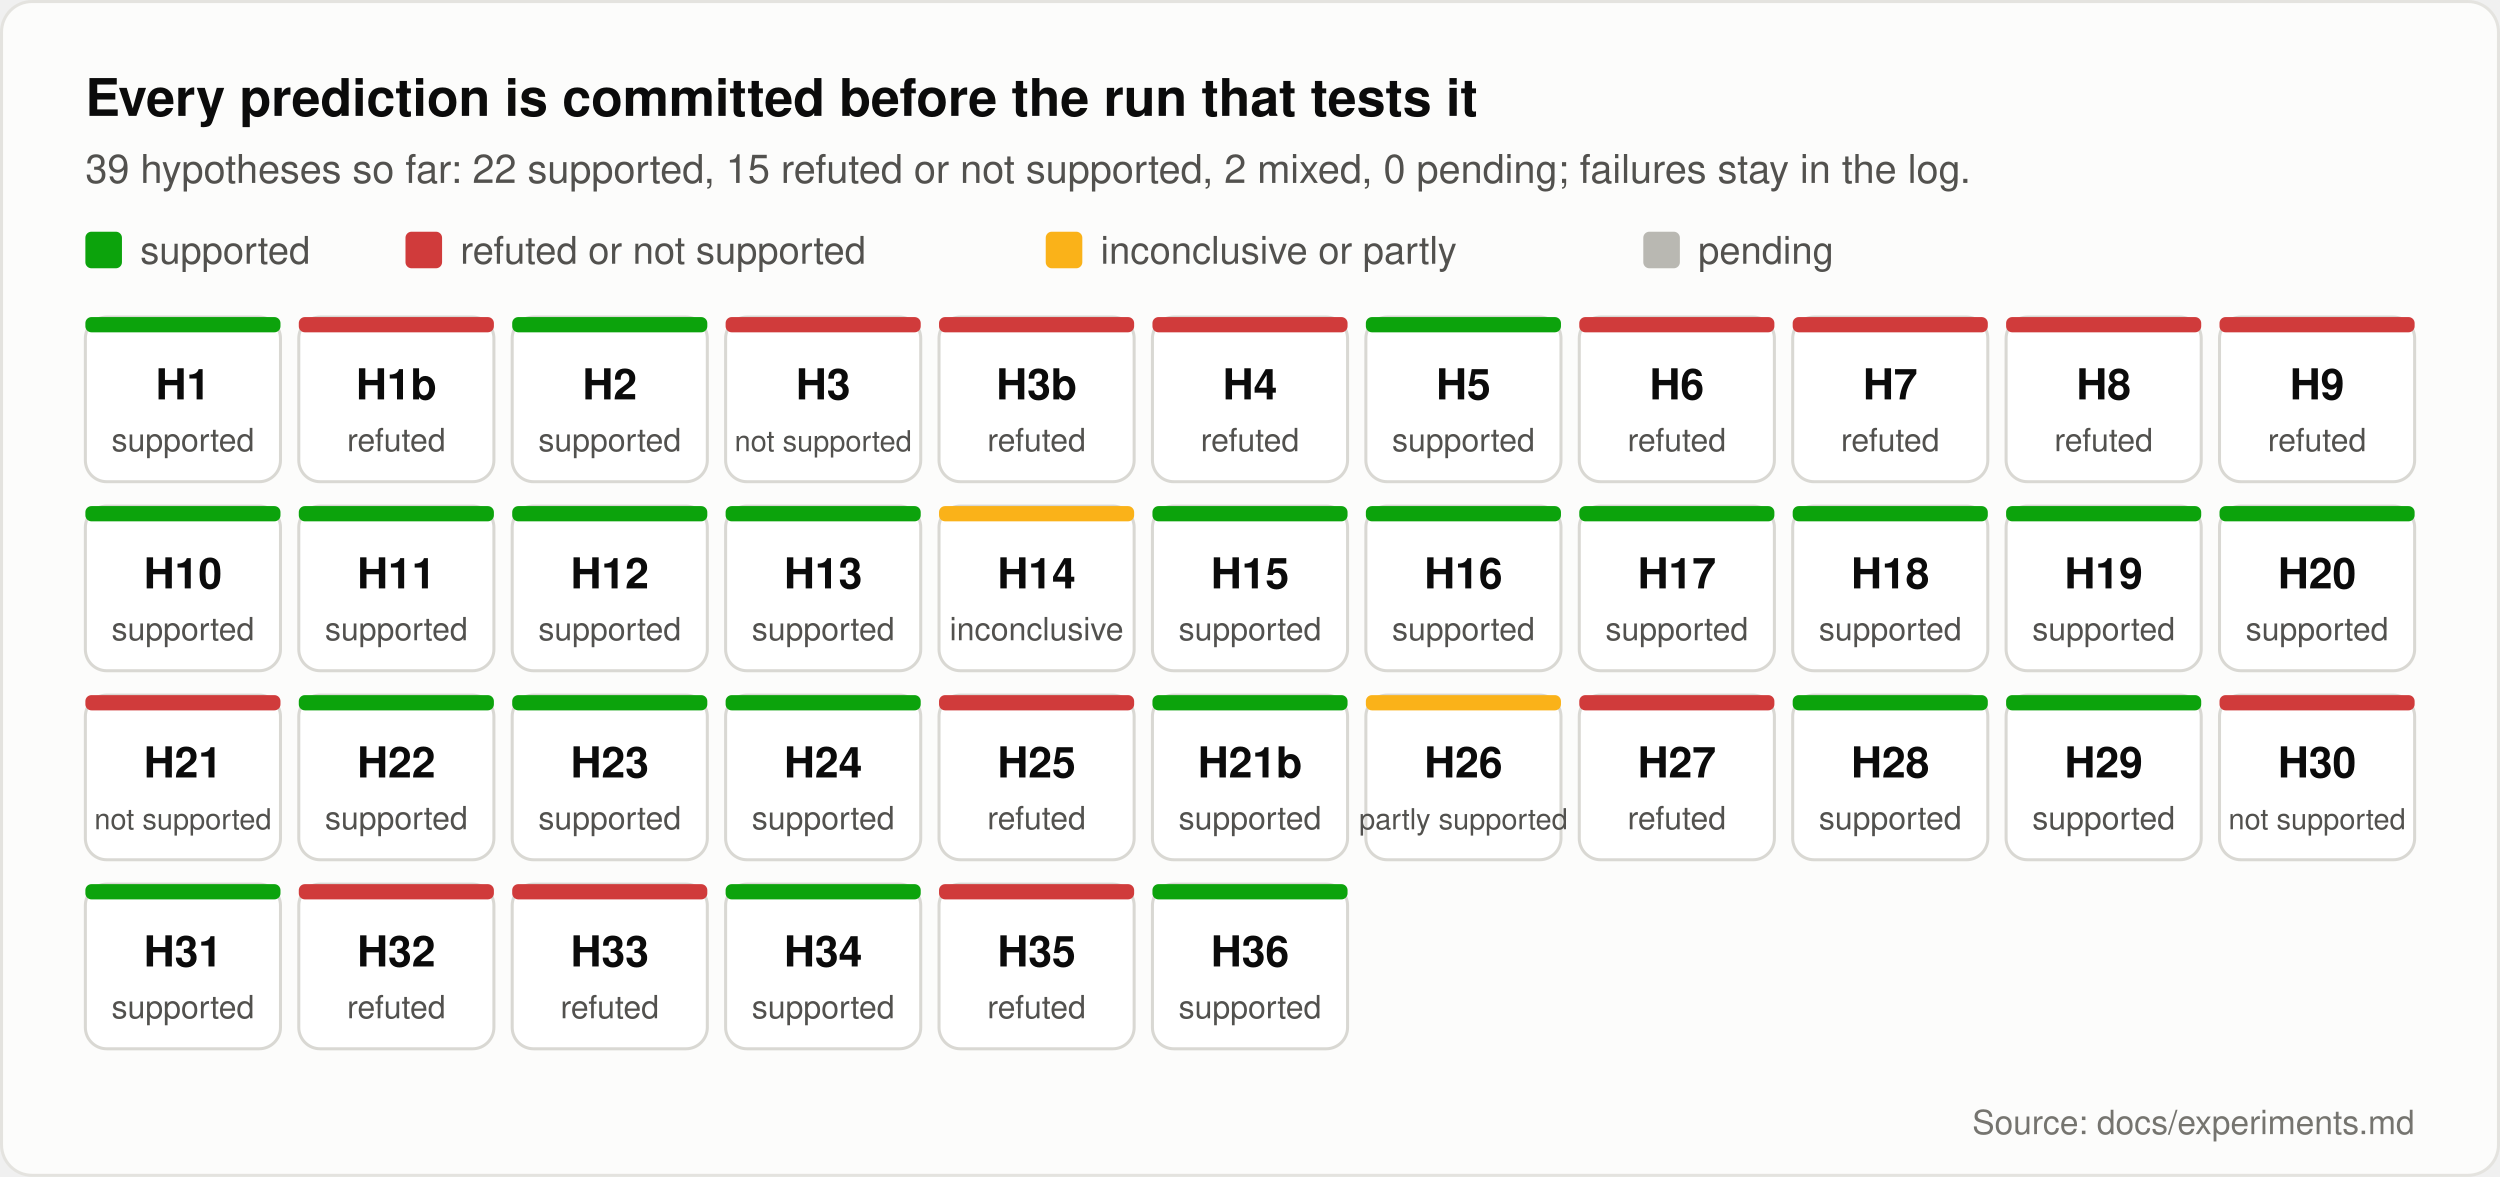
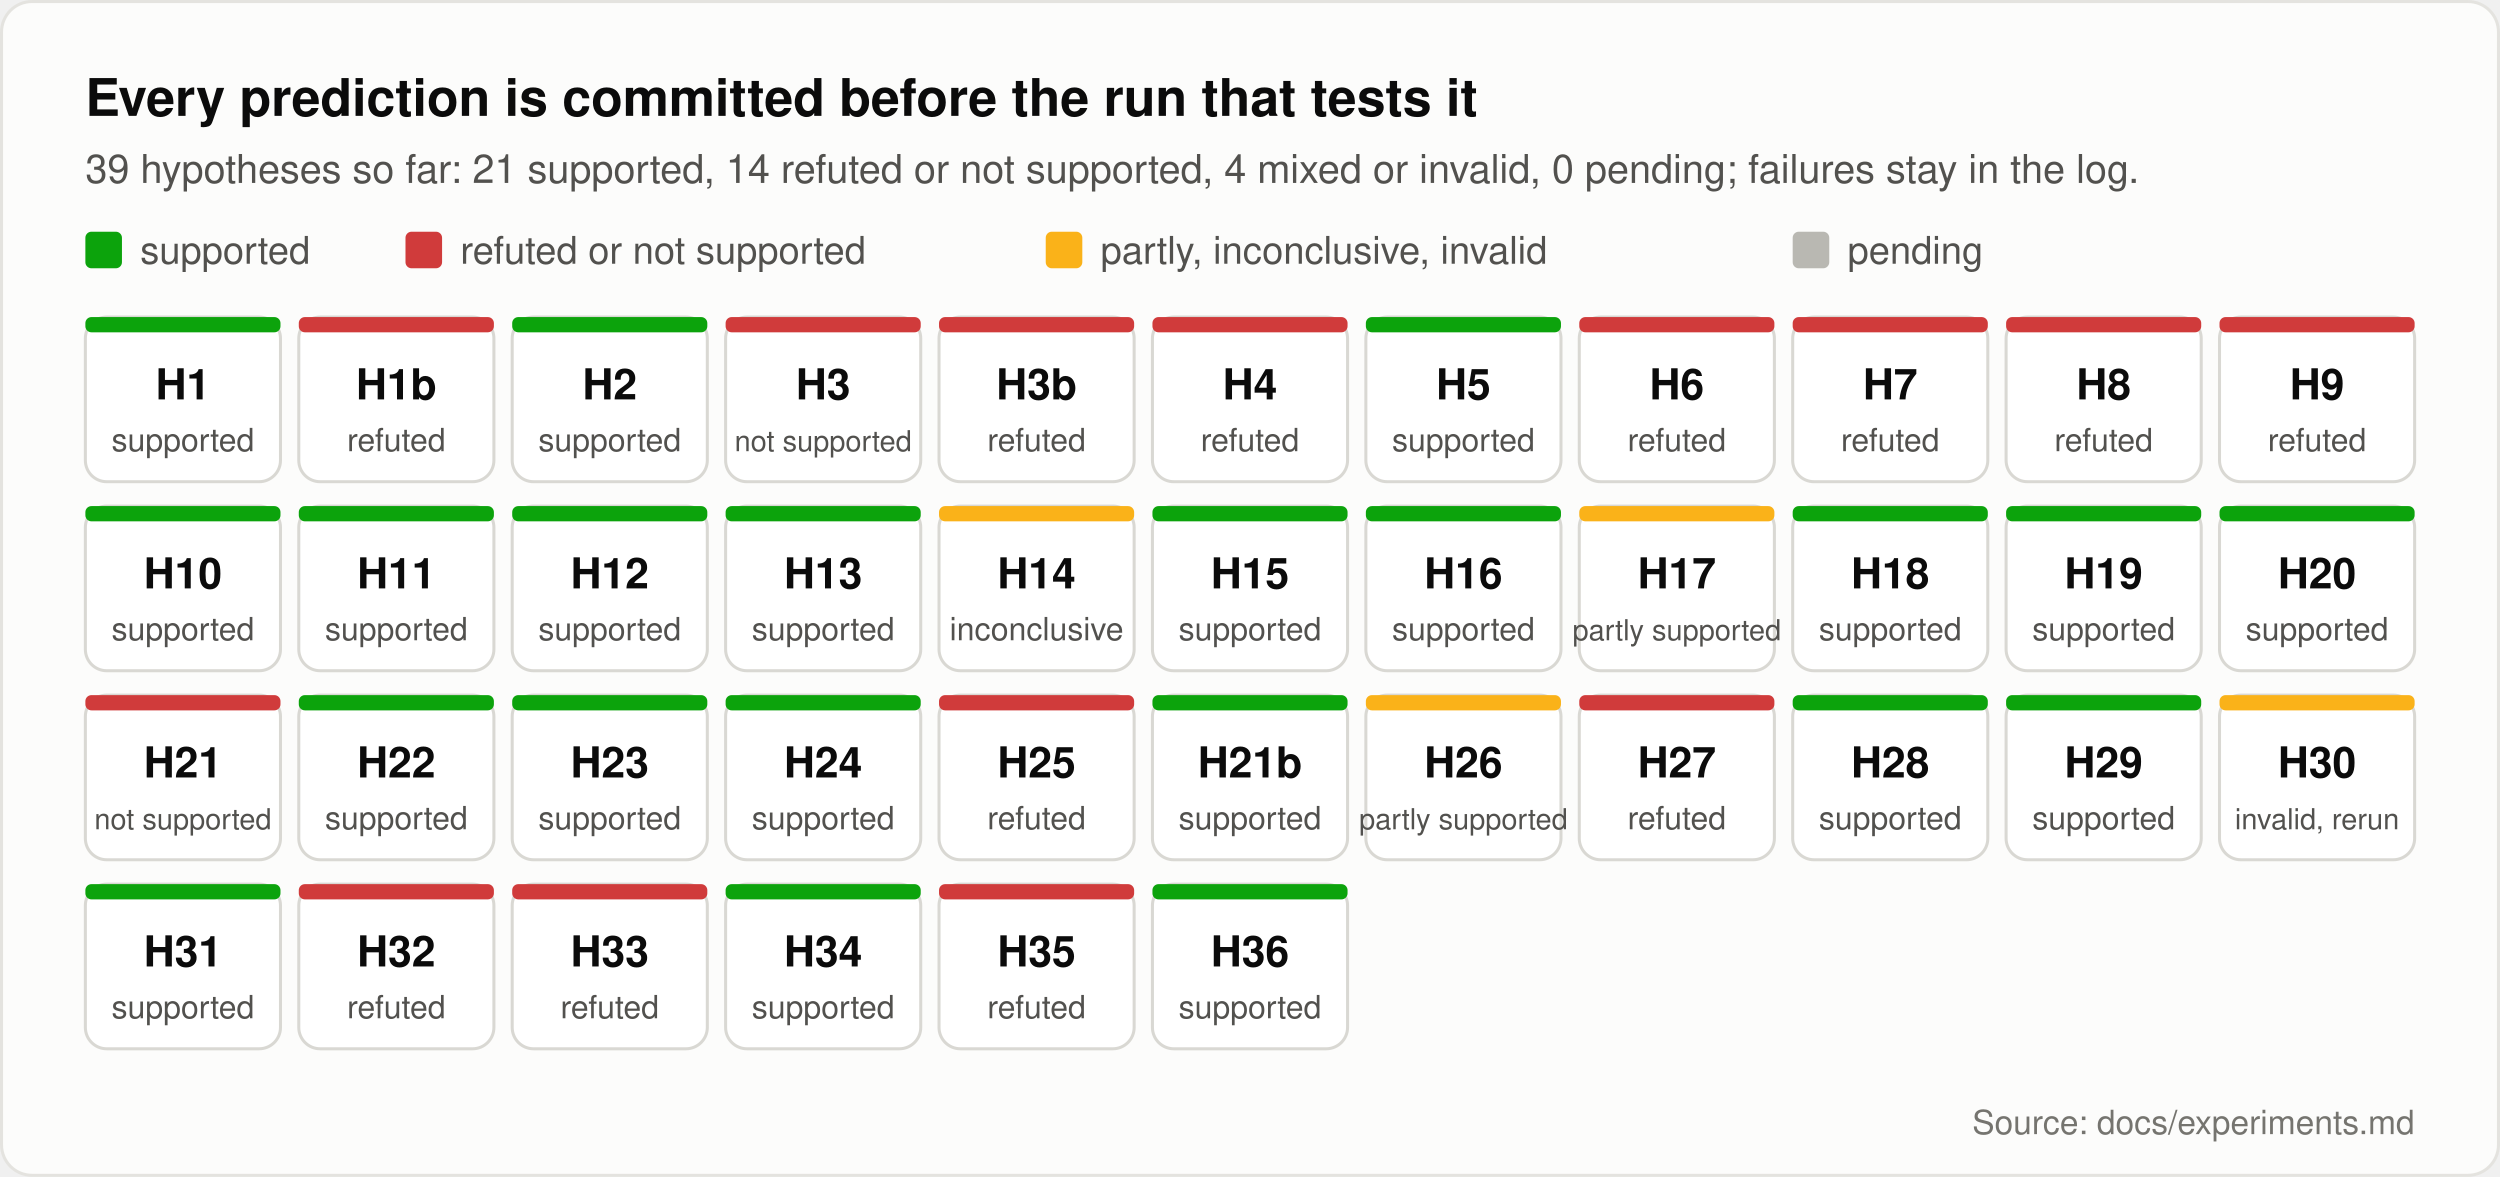
<svg xmlns="http://www.w3.org/2000/svg" width="820" height="386" viewBox="0 0 820 386" role="img" aria-labelledby="title desc">
  <style>
  .bg { fill: #fcfcfb; } .frame { fill: none; stroke: #e4e3df; }
  .t1 { fill: #0b0b0b; } .t2 { fill: #52514e; } .t3 { fill: #75746f; }
  .grid { stroke: #e4e3df; stroke-width: 1; } .axis { stroke: #b9b8b2; stroke-width: 1; }
  .s1 { fill: #2a78d6; } .s2 { fill: #eb6834; } .s3 { fill: #1baf7a; }
  .l1 { stroke: #2a78d6; } .l2 { stroke: #eb6834; } .l3 { stroke: #1baf7a; }
  .ring { stroke: #fcfcfb; stroke-width: 2; }
  .box { fill: #f3f2ee; stroke: #d9d8d3; stroke-width: 1; }
  .hot { fill: #e6eefa; stroke: #2a78d6; stroke-width: 1.5; }
  .wire { stroke: #75746f; stroke-width: 1.5; fill: none; }
  .tip { fill: #75746f; }
  .bracket { stroke: #2a78d6; stroke-width: 1.5; fill: none; stroke-dasharray: 5 4; }
  .tile { fill: #f3f2ee; } .big { fill: #0b0b0b; } .accent { fill: #2a78d6; }
  .good { fill: #0ca30c; } .bad { fill: #d03b3b; } .warn { fill: #fab219; } .none { fill: #b9b8b2; }
  .chip { fill: #ffffff; stroke: #d9d8d3; stroke-width: 1; }
  @media (prefers-color-scheme: dark) {
    .bg { fill: #1a1a19; } .frame { stroke: #383835; }
    .t1 { fill: #f0efec; } .t2 { fill: #c3c2b7; } .t3 { fill: #9a998f; }
    .grid { stroke: #2e2e2c; } .axis { stroke: #57564f; }
    .s1 { fill: #3987e5; } .s2 { fill: #d95926; } .s3 { fill: #199e70; }
    .l1 { stroke: #3987e5; } .l2 { stroke: #d95926; } .l3 { stroke: #199e70; }
    .ring { stroke: #1a1a19; }
    .box { fill: #242422; stroke: #46453f; }
    .hot { fill: #1c2a3d; stroke: #3987e5; }
    .wire { stroke: #9a998f; } .tip { fill: #9a998f; }
    .bracket { stroke: #3987e5; }
    .tile { fill: #242422; } .big { fill: #f0efec; } .accent { fill: #3987e5; }
    .none { fill: #57564f; } .chip { fill: #1f1f1e; stroke: #46453f; }
  }
</style>
  <rect class="bg" x="0.5" y="0.5" width="819" height="385" rx="10" />
  <rect class="frame" x="0.5" y="0.5" width="819" height="385" rx="10" />
  <text x="28.0" y="38.0" class="t1" font-family="ui-sans-serif, -apple-system, BlinkMacSystemFont, 'Segoe UI', Helvetica, Arial, sans-serif" font-size="17" font-weight="600" text-anchor="start">Every prediction is committed before the run that tests it</text>
-   <text x="28.0" y="60.0" class="t2" font-family="ui-sans-serif, -apple-system, BlinkMacSystemFont, 'Segoe UI', Helvetica, Arial, sans-serif" font-size="13" font-weight="400" text-anchor="start">39 hypotheses so far: 22 supported, 15 refuted or not supported, 2 mixed, 0 pending; failures stay in the log.</text>
+   <text x="28.0" y="60.0" class="t2" font-family="ui-sans-serif, -apple-system, BlinkMacSystemFont, 'Segoe UI', Helvetica, Arial, sans-serif" font-size="13" font-weight="400" text-anchor="start">39 hypotheses so far: 21 supported, 14 refuted or not supported, 4 mixed or invalid, 0 pending; failures stay in the log.</text>
  <rect class="good" x="28" y="76" width="12" height="12" rx="2" />
  <text x="46.0" y="86.5" class="t2" font-family="ui-sans-serif, -apple-system, BlinkMacSystemFont, 'Segoe UI', Helvetica, Arial, sans-serif" font-size="12.5" font-weight="400" text-anchor="start">supported</text>
  <rect class="bad" x="133.0" y="76" width="12" height="12" rx="2" />
  <text x="151.0" y="86.5" class="t2" font-family="ui-sans-serif, -apple-system, BlinkMacSystemFont, 'Segoe UI', Helvetica, Arial, sans-serif" font-size="12.5" font-weight="400" text-anchor="start">refuted or not supported</text>
  <rect class="warn" x="343.0" y="76" width="12" height="12" rx="2" />
-   <text x="361.0" y="86.5" class="t2" font-family="ui-sans-serif, -apple-system, BlinkMacSystemFont, 'Segoe UI', Helvetica, Arial, sans-serif" font-size="12.5" font-weight="400" text-anchor="start">inconclusive or partly</text>
-   <rect class="none" x="539.0" y="76" width="12" height="12" rx="2" />
-   <text x="557.0" y="86.5" class="t2" font-family="ui-sans-serif, -apple-system, BlinkMacSystemFont, 'Segoe UI', Helvetica, Arial, sans-serif" font-size="12.5" font-weight="400" text-anchor="start">pending</text>
+   <text x="361.0" y="86.5" class="t2" font-family="ui-sans-serif, -apple-system, BlinkMacSystemFont, 'Segoe UI', Helvetica, Arial, sans-serif" font-size="12.5" font-weight="400" text-anchor="start">partly, inconclusive, invalid</text>
+   <rect class="none" x="588.0" y="76" width="12" height="12" rx="2" />
+   <text x="606.0" y="86.5" class="t2" font-family="ui-sans-serif, -apple-system, BlinkMacSystemFont, 'Segoe UI', Helvetica, Arial, sans-serif" font-size="12.5" font-weight="400" text-anchor="start">pending</text>
  <rect class="chip" x="28" y="104" width="64" height="54" rx="7" />
  <rect class="good" x="28" y="104" width="64" height="5" rx="2" />
  <text x="60.0" y="131.0" class="t1" font-family="ui-sans-serif, -apple-system, BlinkMacSystemFont, 'Segoe UI', Helvetica, Arial, sans-serif" font-size="14" font-weight="700" text-anchor="middle">H1</text>
  <text x="60.0" y="148.0" class="t2" font-family="ui-sans-serif, -apple-system, BlinkMacSystemFont, 'Segoe UI', Helvetica, Arial, sans-serif" font-size="10.5" font-weight="400" text-anchor="middle">supported</text>
  <rect class="chip" x="98" y="104" width="64" height="54" rx="7" />
  <rect class="bad" x="98" y="104" width="64" height="5" rx="2" />
  <text x="130.0" y="131.0" class="t1" font-family="ui-sans-serif, -apple-system, BlinkMacSystemFont, 'Segoe UI', Helvetica, Arial, sans-serif" font-size="14" font-weight="700" text-anchor="middle">H1b</text>
  <text x="130.0" y="148.0" class="t2" font-family="ui-sans-serif, -apple-system, BlinkMacSystemFont, 'Segoe UI', Helvetica, Arial, sans-serif" font-size="10.5" font-weight="400" text-anchor="middle">refuted</text>
  <rect class="chip" x="168" y="104" width="64" height="54" rx="7" />
  <rect class="good" x="168" y="104" width="64" height="5" rx="2" />
  <text x="200.0" y="131.0" class="t1" font-family="ui-sans-serif, -apple-system, BlinkMacSystemFont, 'Segoe UI', Helvetica, Arial, sans-serif" font-size="14" font-weight="700" text-anchor="middle">H2</text>
  <text x="200.0" y="148.0" class="t2" font-family="ui-sans-serif, -apple-system, BlinkMacSystemFont, 'Segoe UI', Helvetica, Arial, sans-serif" font-size="10.5" font-weight="400" text-anchor="middle">supported</text>
  <rect class="chip" x="238" y="104" width="64" height="54" rx="7" />
  <rect class="bad" x="238" y="104" width="64" height="5" rx="2" />
  <text x="270.0" y="131.0" class="t1" font-family="ui-sans-serif, -apple-system, BlinkMacSystemFont, 'Segoe UI', Helvetica, Arial, sans-serif" font-size="14" font-weight="700" text-anchor="middle">H3</text>
  <text x="270.0" y="148.0" class="t2" font-family="ui-sans-serif, -apple-system, BlinkMacSystemFont, 'Segoe UI', Helvetica, Arial, sans-serif" font-size="9.5" font-weight="400" text-anchor="middle">not supported</text>
  <rect class="chip" x="308" y="104" width="64" height="54" rx="7" />
  <rect class="bad" x="308" y="104" width="64" height="5" rx="2" />
  <text x="340.0" y="131.0" class="t1" font-family="ui-sans-serif, -apple-system, BlinkMacSystemFont, 'Segoe UI', Helvetica, Arial, sans-serif" font-size="14" font-weight="700" text-anchor="middle">H3b</text>
  <text x="340.0" y="148.0" class="t2" font-family="ui-sans-serif, -apple-system, BlinkMacSystemFont, 'Segoe UI', Helvetica, Arial, sans-serif" font-size="10.5" font-weight="400" text-anchor="middle">refuted</text>
  <rect class="chip" x="378" y="104" width="64" height="54" rx="7" />
  <rect class="bad" x="378" y="104" width="64" height="5" rx="2" />
  <text x="410.0" y="131.0" class="t1" font-family="ui-sans-serif, -apple-system, BlinkMacSystemFont, 'Segoe UI', Helvetica, Arial, sans-serif" font-size="14" font-weight="700" text-anchor="middle">H4</text>
  <text x="410.0" y="148.0" class="t2" font-family="ui-sans-serif, -apple-system, BlinkMacSystemFont, 'Segoe UI', Helvetica, Arial, sans-serif" font-size="10.5" font-weight="400" text-anchor="middle">refuted</text>
  <rect class="chip" x="448" y="104" width="64" height="54" rx="7" />
  <rect class="good" x="448" y="104" width="64" height="5" rx="2" />
  <text x="480.0" y="131.0" class="t1" font-family="ui-sans-serif, -apple-system, BlinkMacSystemFont, 'Segoe UI', Helvetica, Arial, sans-serif" font-size="14" font-weight="700" text-anchor="middle">H5</text>
  <text x="480.0" y="148.0" class="t2" font-family="ui-sans-serif, -apple-system, BlinkMacSystemFont, 'Segoe UI', Helvetica, Arial, sans-serif" font-size="10.5" font-weight="400" text-anchor="middle">supported</text>
  <rect class="chip" x="518" y="104" width="64" height="54" rx="7" />
  <rect class="bad" x="518" y="104" width="64" height="5" rx="2" />
  <text x="550.0" y="131.0" class="t1" font-family="ui-sans-serif, -apple-system, BlinkMacSystemFont, 'Segoe UI', Helvetica, Arial, sans-serif" font-size="14" font-weight="700" text-anchor="middle">H6</text>
  <text x="550.0" y="148.0" class="t2" font-family="ui-sans-serif, -apple-system, BlinkMacSystemFont, 'Segoe UI', Helvetica, Arial, sans-serif" font-size="10.5" font-weight="400" text-anchor="middle">refuted</text>
  <rect class="chip" x="588" y="104" width="64" height="54" rx="7" />
  <rect class="bad" x="588" y="104" width="64" height="5" rx="2" />
  <text x="620.0" y="131.0" class="t1" font-family="ui-sans-serif, -apple-system, BlinkMacSystemFont, 'Segoe UI', Helvetica, Arial, sans-serif" font-size="14" font-weight="700" text-anchor="middle">H7</text>
  <text x="620.0" y="148.0" class="t2" font-family="ui-sans-serif, -apple-system, BlinkMacSystemFont, 'Segoe UI', Helvetica, Arial, sans-serif" font-size="10.5" font-weight="400" text-anchor="middle">refuted</text>
  <rect class="chip" x="658" y="104" width="64" height="54" rx="7" />
  <rect class="bad" x="658" y="104" width="64" height="5" rx="2" />
  <text x="690.0" y="131.0" class="t1" font-family="ui-sans-serif, -apple-system, BlinkMacSystemFont, 'Segoe UI', Helvetica, Arial, sans-serif" font-size="14" font-weight="700" text-anchor="middle">H8</text>
  <text x="690.0" y="148.0" class="t2" font-family="ui-sans-serif, -apple-system, BlinkMacSystemFont, 'Segoe UI', Helvetica, Arial, sans-serif" font-size="10.5" font-weight="400" text-anchor="middle">refuted</text>
  <rect class="chip" x="728" y="104" width="64" height="54" rx="7" />
  <rect class="bad" x="728" y="104" width="64" height="5" rx="2" />
  <text x="760.0" y="131.0" class="t1" font-family="ui-sans-serif, -apple-system, BlinkMacSystemFont, 'Segoe UI', Helvetica, Arial, sans-serif" font-size="14" font-weight="700" text-anchor="middle">H9</text>
  <text x="760.0" y="148.0" class="t2" font-family="ui-sans-serif, -apple-system, BlinkMacSystemFont, 'Segoe UI', Helvetica, Arial, sans-serif" font-size="10.5" font-weight="400" text-anchor="middle">refuted</text>
  <rect class="chip" x="28" y="166" width="64" height="54" rx="7" />
  <rect class="good" x="28" y="166" width="64" height="5" rx="2" />
  <text x="60.0" y="193.0" class="t1" font-family="ui-sans-serif, -apple-system, BlinkMacSystemFont, 'Segoe UI', Helvetica, Arial, sans-serif" font-size="14" font-weight="700" text-anchor="middle">H10</text>
  <text x="60.0" y="210.0" class="t2" font-family="ui-sans-serif, -apple-system, BlinkMacSystemFont, 'Segoe UI', Helvetica, Arial, sans-serif" font-size="10.5" font-weight="400" text-anchor="middle">supported</text>
  <rect class="chip" x="98" y="166" width="64" height="54" rx="7" />
  <rect class="good" x="98" y="166" width="64" height="5" rx="2" />
  <text x="130.0" y="193.0" class="t1" font-family="ui-sans-serif, -apple-system, BlinkMacSystemFont, 'Segoe UI', Helvetica, Arial, sans-serif" font-size="14" font-weight="700" text-anchor="middle">H11</text>
  <text x="130.0" y="210.0" class="t2" font-family="ui-sans-serif, -apple-system, BlinkMacSystemFont, 'Segoe UI', Helvetica, Arial, sans-serif" font-size="10.5" font-weight="400" text-anchor="middle">supported</text>
  <rect class="chip" x="168" y="166" width="64" height="54" rx="7" />
  <rect class="good" x="168" y="166" width="64" height="5" rx="2" />
  <text x="200.0" y="193.0" class="t1" font-family="ui-sans-serif, -apple-system, BlinkMacSystemFont, 'Segoe UI', Helvetica, Arial, sans-serif" font-size="14" font-weight="700" text-anchor="middle">H12</text>
  <text x="200.0" y="210.0" class="t2" font-family="ui-sans-serif, -apple-system, BlinkMacSystemFont, 'Segoe UI', Helvetica, Arial, sans-serif" font-size="10.5" font-weight="400" text-anchor="middle">supported</text>
  <rect class="chip" x="238" y="166" width="64" height="54" rx="7" />
  <rect class="good" x="238" y="166" width="64" height="5" rx="2" />
  <text x="270.0" y="193.0" class="t1" font-family="ui-sans-serif, -apple-system, BlinkMacSystemFont, 'Segoe UI', Helvetica, Arial, sans-serif" font-size="14" font-weight="700" text-anchor="middle">H13</text>
  <text x="270.0" y="210.0" class="t2" font-family="ui-sans-serif, -apple-system, BlinkMacSystemFont, 'Segoe UI', Helvetica, Arial, sans-serif" font-size="10.5" font-weight="400" text-anchor="middle">supported</text>
  <rect class="chip" x="308" y="166" width="64" height="54" rx="7" />
  <rect class="warn" x="308" y="166" width="64" height="5" rx="2" />
  <text x="340.0" y="193.0" class="t1" font-family="ui-sans-serif, -apple-system, BlinkMacSystemFont, 'Segoe UI', Helvetica, Arial, sans-serif" font-size="14" font-weight="700" text-anchor="middle">H14</text>
  <text x="340.0" y="210.0" class="t2" font-family="ui-sans-serif, -apple-system, BlinkMacSystemFont, 'Segoe UI', Helvetica, Arial, sans-serif" font-size="10.5" font-weight="400" text-anchor="middle">inconclusive</text>
  <rect class="chip" x="378" y="166" width="64" height="54" rx="7" />
  <rect class="good" x="378" y="166" width="64" height="5" rx="2" />
  <text x="410.0" y="193.0" class="t1" font-family="ui-sans-serif, -apple-system, BlinkMacSystemFont, 'Segoe UI', Helvetica, Arial, sans-serif" font-size="14" font-weight="700" text-anchor="middle">H15</text>
  <text x="410.0" y="210.0" class="t2" font-family="ui-sans-serif, -apple-system, BlinkMacSystemFont, 'Segoe UI', Helvetica, Arial, sans-serif" font-size="10.5" font-weight="400" text-anchor="middle">supported</text>
  <rect class="chip" x="448" y="166" width="64" height="54" rx="7" />
  <rect class="good" x="448" y="166" width="64" height="5" rx="2" />
  <text x="480.0" y="193.0" class="t1" font-family="ui-sans-serif, -apple-system, BlinkMacSystemFont, 'Segoe UI', Helvetica, Arial, sans-serif" font-size="14" font-weight="700" text-anchor="middle">H16</text>
  <text x="480.0" y="210.0" class="t2" font-family="ui-sans-serif, -apple-system, BlinkMacSystemFont, 'Segoe UI', Helvetica, Arial, sans-serif" font-size="10.5" font-weight="400" text-anchor="middle">supported</text>
  <rect class="chip" x="518" y="166" width="64" height="54" rx="7" />
-   <rect class="good" x="518" y="166" width="64" height="5" rx="2" />
+   <rect class="warn" x="518" y="166" width="64" height="5" rx="2" />
  <text x="550.0" y="193.0" class="t1" font-family="ui-sans-serif, -apple-system, BlinkMacSystemFont, 'Segoe UI', Helvetica, Arial, sans-serif" font-size="14" font-weight="700" text-anchor="middle">H17</text>
-   <text x="550.0" y="210.0" class="t2" font-family="ui-sans-serif, -apple-system, BlinkMacSystemFont, 'Segoe UI', Helvetica, Arial, sans-serif" font-size="10.5" font-weight="400" text-anchor="middle">supported</text>
+   <text x="550.0" y="210.0" class="t2" font-family="ui-sans-serif, -apple-system, BlinkMacSystemFont, 'Segoe UI', Helvetica, Arial, sans-serif" font-size="9.5" font-weight="400" text-anchor="middle">partly supported</text>
  <rect class="chip" x="588" y="166" width="64" height="54" rx="7" />
  <rect class="good" x="588" y="166" width="64" height="5" rx="2" />
  <text x="620.0" y="193.0" class="t1" font-family="ui-sans-serif, -apple-system, BlinkMacSystemFont, 'Segoe UI', Helvetica, Arial, sans-serif" font-size="14" font-weight="700" text-anchor="middle">H18</text>
  <text x="620.0" y="210.0" class="t2" font-family="ui-sans-serif, -apple-system, BlinkMacSystemFont, 'Segoe UI', Helvetica, Arial, sans-serif" font-size="10.5" font-weight="400" text-anchor="middle">supported</text>
  <rect class="chip" x="658" y="166" width="64" height="54" rx="7" />
  <rect class="good" x="658" y="166" width="64" height="5" rx="2" />
  <text x="690.0" y="193.0" class="t1" font-family="ui-sans-serif, -apple-system, BlinkMacSystemFont, 'Segoe UI', Helvetica, Arial, sans-serif" font-size="14" font-weight="700" text-anchor="middle">H19</text>
  <text x="690.0" y="210.0" class="t2" font-family="ui-sans-serif, -apple-system, BlinkMacSystemFont, 'Segoe UI', Helvetica, Arial, sans-serif" font-size="10.5" font-weight="400" text-anchor="middle">supported</text>
  <rect class="chip" x="728" y="166" width="64" height="54" rx="7" />
  <rect class="good" x="728" y="166" width="64" height="5" rx="2" />
  <text x="760.0" y="193.0" class="t1" font-family="ui-sans-serif, -apple-system, BlinkMacSystemFont, 'Segoe UI', Helvetica, Arial, sans-serif" font-size="14" font-weight="700" text-anchor="middle">H20</text>
  <text x="760.0" y="210.0" class="t2" font-family="ui-sans-serif, -apple-system, BlinkMacSystemFont, 'Segoe UI', Helvetica, Arial, sans-serif" font-size="10.5" font-weight="400" text-anchor="middle">supported</text>
  <rect class="chip" x="28" y="228" width="64" height="54" rx="7" />
  <rect class="bad" x="28" y="228" width="64" height="5" rx="2" />
  <text x="60.0" y="255.0" class="t1" font-family="ui-sans-serif, -apple-system, BlinkMacSystemFont, 'Segoe UI', Helvetica, Arial, sans-serif" font-size="14" font-weight="700" text-anchor="middle">H21</text>
  <text x="60.0" y="272.0" class="t2" font-family="ui-sans-serif, -apple-system, BlinkMacSystemFont, 'Segoe UI', Helvetica, Arial, sans-serif" font-size="9.5" font-weight="400" text-anchor="middle">not supported</text>
  <rect class="chip" x="98" y="228" width="64" height="54" rx="7" />
  <rect class="good" x="98" y="228" width="64" height="5" rx="2" />
  <text x="130.0" y="255.0" class="t1" font-family="ui-sans-serif, -apple-system, BlinkMacSystemFont, 'Segoe UI', Helvetica, Arial, sans-serif" font-size="14" font-weight="700" text-anchor="middle">H22</text>
  <text x="130.0" y="272.0" class="t2" font-family="ui-sans-serif, -apple-system, BlinkMacSystemFont, 'Segoe UI', Helvetica, Arial, sans-serif" font-size="10.5" font-weight="400" text-anchor="middle">supported</text>
  <rect class="chip" x="168" y="228" width="64" height="54" rx="7" />
  <rect class="good" x="168" y="228" width="64" height="5" rx="2" />
  <text x="200.0" y="255.0" class="t1" font-family="ui-sans-serif, -apple-system, BlinkMacSystemFont, 'Segoe UI', Helvetica, Arial, sans-serif" font-size="14" font-weight="700" text-anchor="middle">H23</text>
  <text x="200.0" y="272.0" class="t2" font-family="ui-sans-serif, -apple-system, BlinkMacSystemFont, 'Segoe UI', Helvetica, Arial, sans-serif" font-size="10.5" font-weight="400" text-anchor="middle">supported</text>
  <rect class="chip" x="238" y="228" width="64" height="54" rx="7" />
  <rect class="good" x="238" y="228" width="64" height="5" rx="2" />
  <text x="270.0" y="255.0" class="t1" font-family="ui-sans-serif, -apple-system, BlinkMacSystemFont, 'Segoe UI', Helvetica, Arial, sans-serif" font-size="14" font-weight="700" text-anchor="middle">H24</text>
  <text x="270.0" y="272.0" class="t2" font-family="ui-sans-serif, -apple-system, BlinkMacSystemFont, 'Segoe UI', Helvetica, Arial, sans-serif" font-size="10.5" font-weight="400" text-anchor="middle">supported</text>
  <rect class="chip" x="308" y="228" width="64" height="54" rx="7" />
  <rect class="bad" x="308" y="228" width="64" height="5" rx="2" />
  <text x="340.0" y="255.0" class="t1" font-family="ui-sans-serif, -apple-system, BlinkMacSystemFont, 'Segoe UI', Helvetica, Arial, sans-serif" font-size="14" font-weight="700" text-anchor="middle">H25</text>
  <text x="340.0" y="272.0" class="t2" font-family="ui-sans-serif, -apple-system, BlinkMacSystemFont, 'Segoe UI', Helvetica, Arial, sans-serif" font-size="10.5" font-weight="400" text-anchor="middle">refuted</text>
  <rect class="chip" x="378" y="228" width="64" height="54" rx="7" />
  <rect class="good" x="378" y="228" width="64" height="5" rx="2" />
  <text x="410.0" y="255.0" class="t1" font-family="ui-sans-serif, -apple-system, BlinkMacSystemFont, 'Segoe UI', Helvetica, Arial, sans-serif" font-size="14" font-weight="700" text-anchor="middle">H21b</text>
  <text x="410.0" y="272.0" class="t2" font-family="ui-sans-serif, -apple-system, BlinkMacSystemFont, 'Segoe UI', Helvetica, Arial, sans-serif" font-size="10.5" font-weight="400" text-anchor="middle">supported</text>
  <rect class="chip" x="448" y="228" width="64" height="54" rx="7" />
  <rect class="warn" x="448" y="228" width="64" height="5" rx="2" />
  <text x="480.0" y="255.0" class="t1" font-family="ui-sans-serif, -apple-system, BlinkMacSystemFont, 'Segoe UI', Helvetica, Arial, sans-serif" font-size="14" font-weight="700" text-anchor="middle">H26</text>
  <text x="480.0" y="272.0" class="t2" font-family="ui-sans-serif, -apple-system, BlinkMacSystemFont, 'Segoe UI', Helvetica, Arial, sans-serif" font-size="9.5" font-weight="400" text-anchor="middle">partly supported</text>
  <rect class="chip" x="518" y="228" width="64" height="54" rx="7" />
  <rect class="bad" x="518" y="228" width="64" height="5" rx="2" />
  <text x="550.0" y="255.0" class="t1" font-family="ui-sans-serif, -apple-system, BlinkMacSystemFont, 'Segoe UI', Helvetica, Arial, sans-serif" font-size="14" font-weight="700" text-anchor="middle">H27</text>
  <text x="550.0" y="272.0" class="t2" font-family="ui-sans-serif, -apple-system, BlinkMacSystemFont, 'Segoe UI', Helvetica, Arial, sans-serif" font-size="10.5" font-weight="400" text-anchor="middle">refuted</text>
  <rect class="chip" x="588" y="228" width="64" height="54" rx="7" />
  <rect class="good" x="588" y="228" width="64" height="5" rx="2" />
  <text x="620.0" y="255.0" class="t1" font-family="ui-sans-serif, -apple-system, BlinkMacSystemFont, 'Segoe UI', Helvetica, Arial, sans-serif" font-size="14" font-weight="700" text-anchor="middle">H28</text>
  <text x="620.0" y="272.0" class="t2" font-family="ui-sans-serif, -apple-system, BlinkMacSystemFont, 'Segoe UI', Helvetica, Arial, sans-serif" font-size="10.5" font-weight="400" text-anchor="middle">supported</text>
  <rect class="chip" x="658" y="228" width="64" height="54" rx="7" />
  <rect class="good" x="658" y="228" width="64" height="5" rx="2" />
  <text x="690.0" y="255.0" class="t1" font-family="ui-sans-serif, -apple-system, BlinkMacSystemFont, 'Segoe UI', Helvetica, Arial, sans-serif" font-size="14" font-weight="700" text-anchor="middle">H29</text>
  <text x="690.0" y="272.0" class="t2" font-family="ui-sans-serif, -apple-system, BlinkMacSystemFont, 'Segoe UI', Helvetica, Arial, sans-serif" font-size="10.5" font-weight="400" text-anchor="middle">supported</text>
  <rect class="chip" x="728" y="228" width="64" height="54" rx="7" />
-   <rect class="bad" x="728" y="228" width="64" height="5" rx="2" />
+   <rect class="warn" x="728" y="228" width="64" height="5" rx="2" />
  <text x="760.0" y="255.0" class="t1" font-family="ui-sans-serif, -apple-system, BlinkMacSystemFont, 'Segoe UI', Helvetica, Arial, sans-serif" font-size="14" font-weight="700" text-anchor="middle">H30</text>
-   <text x="760.0" y="272.0" class="t2" font-family="ui-sans-serif, -apple-system, BlinkMacSystemFont, 'Segoe UI', Helvetica, Arial, sans-serif" font-size="9.5" font-weight="400" text-anchor="middle">not supported</text>
+   <text x="760.0" y="272.0" class="t2" font-family="ui-sans-serif, -apple-system, BlinkMacSystemFont, 'Segoe UI', Helvetica, Arial, sans-serif" font-size="9.5" font-weight="400" text-anchor="middle">invalid, rerun</text>
  <rect class="chip" x="28" y="290" width="64" height="54" rx="7" />
  <rect class="good" x="28" y="290" width="64" height="5" rx="2" />
  <text x="60.0" y="317.0" class="t1" font-family="ui-sans-serif, -apple-system, BlinkMacSystemFont, 'Segoe UI', Helvetica, Arial, sans-serif" font-size="14" font-weight="700" text-anchor="middle">H31</text>
  <text x="60.0" y="334.0" class="t2" font-family="ui-sans-serif, -apple-system, BlinkMacSystemFont, 'Segoe UI', Helvetica, Arial, sans-serif" font-size="10.5" font-weight="400" text-anchor="middle">supported</text>
  <rect class="chip" x="98" y="290" width="64" height="54" rx="7" />
  <rect class="bad" x="98" y="290" width="64" height="5" rx="2" />
  <text x="130.0" y="317.0" class="t1" font-family="ui-sans-serif, -apple-system, BlinkMacSystemFont, 'Segoe UI', Helvetica, Arial, sans-serif" font-size="14" font-weight="700" text-anchor="middle">H32</text>
  <text x="130.0" y="334.0" class="t2" font-family="ui-sans-serif, -apple-system, BlinkMacSystemFont, 'Segoe UI', Helvetica, Arial, sans-serif" font-size="10.5" font-weight="400" text-anchor="middle">refuted</text>
  <rect class="chip" x="168" y="290" width="64" height="54" rx="7" />
  <rect class="bad" x="168" y="290" width="64" height="5" rx="2" />
  <text x="200.0" y="317.0" class="t1" font-family="ui-sans-serif, -apple-system, BlinkMacSystemFont, 'Segoe UI', Helvetica, Arial, sans-serif" font-size="14" font-weight="700" text-anchor="middle">H33</text>
  <text x="200.0" y="334.0" class="t2" font-family="ui-sans-serif, -apple-system, BlinkMacSystemFont, 'Segoe UI', Helvetica, Arial, sans-serif" font-size="10.5" font-weight="400" text-anchor="middle">refuted</text>
  <rect class="chip" x="238" y="290" width="64" height="54" rx="7" />
  <rect class="good" x="238" y="290" width="64" height="5" rx="2" />
  <text x="270.0" y="317.0" class="t1" font-family="ui-sans-serif, -apple-system, BlinkMacSystemFont, 'Segoe UI', Helvetica, Arial, sans-serif" font-size="14" font-weight="700" text-anchor="middle">H34</text>
  <text x="270.0" y="334.0" class="t2" font-family="ui-sans-serif, -apple-system, BlinkMacSystemFont, 'Segoe UI', Helvetica, Arial, sans-serif" font-size="10.5" font-weight="400" text-anchor="middle">supported</text>
  <rect class="chip" x="308" y="290" width="64" height="54" rx="7" />
  <rect class="bad" x="308" y="290" width="64" height="5" rx="2" />
  <text x="340.0" y="317.0" class="t1" font-family="ui-sans-serif, -apple-system, BlinkMacSystemFont, 'Segoe UI', Helvetica, Arial, sans-serif" font-size="14" font-weight="700" text-anchor="middle">H35</text>
  <text x="340.0" y="334.0" class="t2" font-family="ui-sans-serif, -apple-system, BlinkMacSystemFont, 'Segoe UI', Helvetica, Arial, sans-serif" font-size="10.5" font-weight="400" text-anchor="middle">refuted</text>
  <rect class="chip" x="378" y="290" width="64" height="54" rx="7" />
  <rect class="good" x="378" y="290" width="64" height="5" rx="2" />
  <text x="410.0" y="317.0" class="t1" font-family="ui-sans-serif, -apple-system, BlinkMacSystemFont, 'Segoe UI', Helvetica, Arial, sans-serif" font-size="14" font-weight="700" text-anchor="middle">H36</text>
  <text x="410.0" y="334.0" class="t2" font-family="ui-sans-serif, -apple-system, BlinkMacSystemFont, 'Segoe UI', Helvetica, Arial, sans-serif" font-size="10.5" font-weight="400" text-anchor="middle">supported</text>
  <text x="792.0" y="372.0" class="t3" font-family="ui-sans-serif, -apple-system, BlinkMacSystemFont, 'Segoe UI', Helvetica, Arial, sans-serif" font-size="11" font-weight="400" text-anchor="end">Source: docs/experiments.md</text>
</svg>
